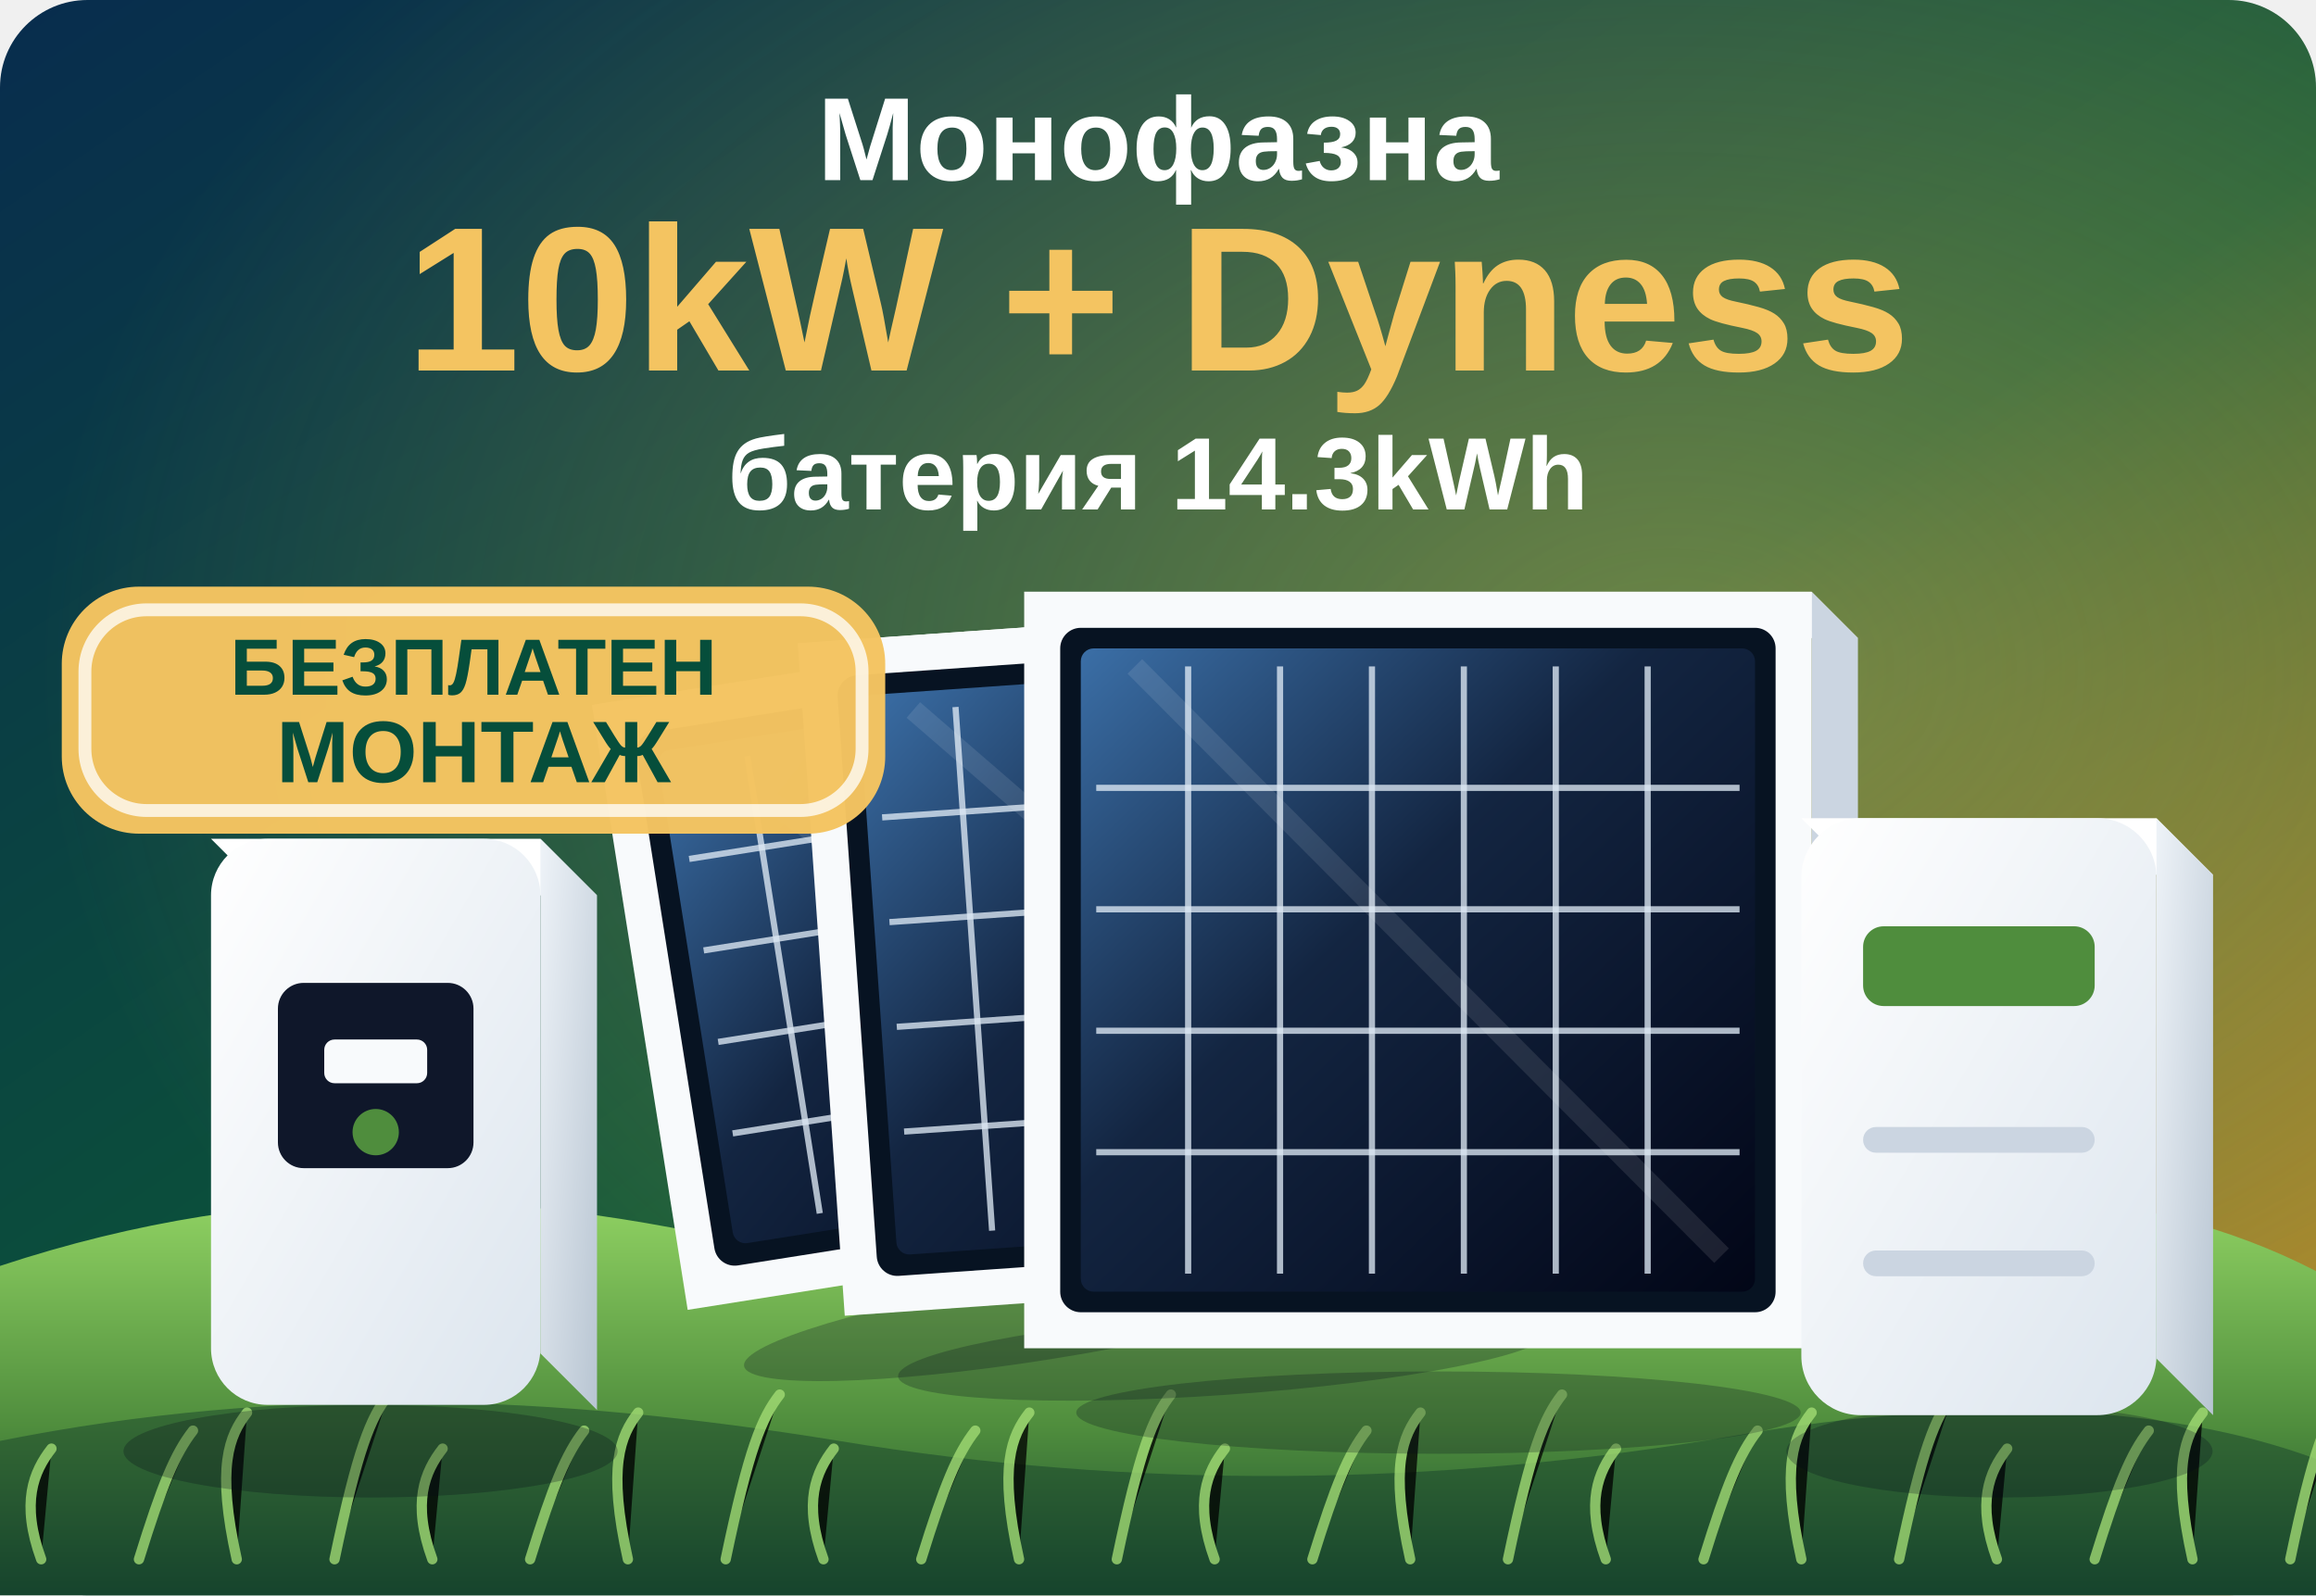
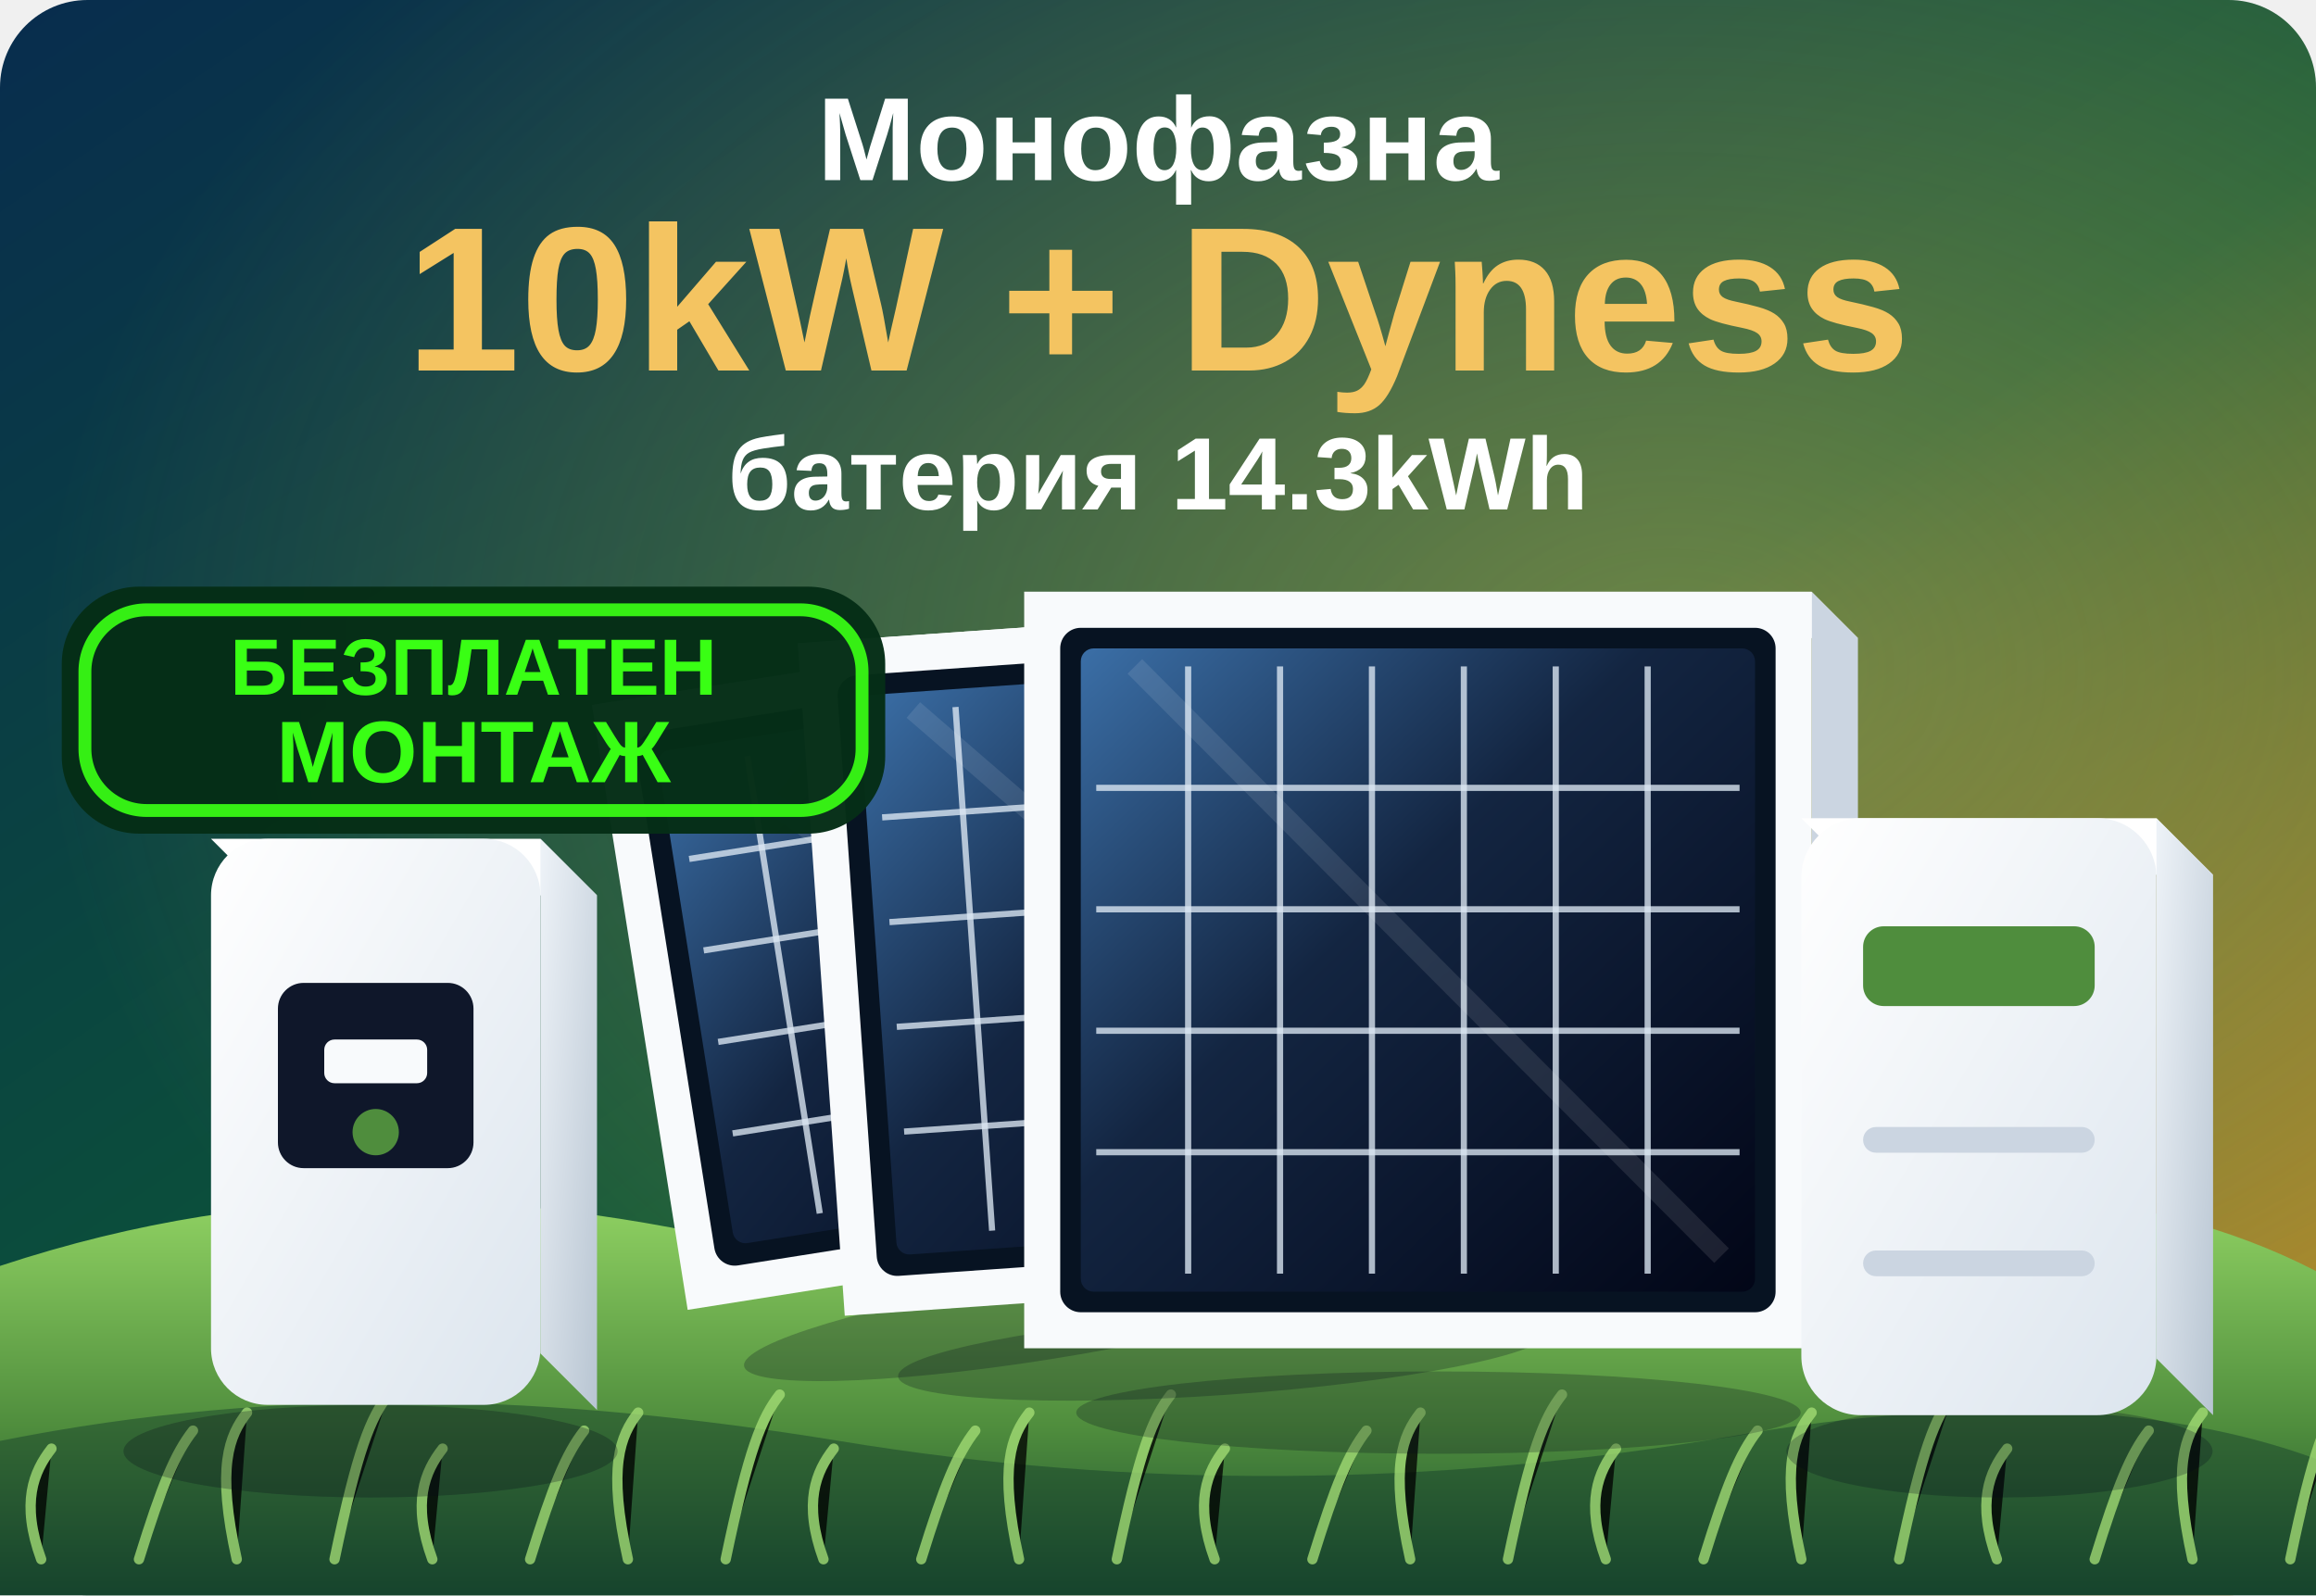
<svg xmlns="http://www.w3.org/2000/svg" width="900" height="620" viewBox="0 0 900 620" role="img" aria-label="Монофазна 10kW Dyness 14.3kWh">
  <defs>
    <linearGradient id="bg" x1="0" y1="0" x2="1" y2="1">
      <stop offset="0" stop-color="#082C4E" />
      <stop offset=".55" stop-color="#0C5836" />
      <stop offset="1" stop-color="#C38A22" />
    </linearGradient>
    <radialGradient id="warm" cx=".72" cy=".42" r=".7">
      <stop offset="0" stop-color="#F5C45E" stop-opacity=".42" />
      <stop offset="1" stop-color="#F5C45E" stop-opacity="0" />
    </radialGradient>
    <linearGradient id="panelGlass" x1="0" y1="0" x2="1" y2="1">
      <stop offset="0" stop-color="#3B6FA7" />
      <stop offset=".42" stop-color="#132541" />
      <stop offset="1" stop-color="#020617" />
    </linearGradient>
    <linearGradient id="deviceFront" x1="0" y1="0" x2="1" y2="1">
      <stop offset="0" stop-color="#FFFFFF" />
      <stop offset="1" stop-color="#DCE5EE" />
    </linearGradient>
    <linearGradient id="deviceSide" x1="0" y1="0" x2="1" y2="1">
      <stop offset="0" stop-color="#EEF3F8" />
      <stop offset="1" stop-color="#B8C5D2" />
    </linearGradient>
    <linearGradient id="grass" x1="0" y1="0" x2="0" y2="1">
      <stop offset="0" stop-color="#91D363" />
      <stop offset=".58" stop-color="#4F8D3D" />
      <stop offset="1" stop-color="#17482F" />
    </linearGradient>
  </defs>
  <rect width="900" height="620" rx="34" fill="url(#bg)" />
  <rect width="900" height="620" rx="34" fill="url(#warm)" />
  <path class="offer-grass" d="M0 492c106 -35 204 -31 310 -4 118 29 219 29 337 -5 102 -29 187 -23 253 11v126H0z" fill="url(#grass)" />
  <path class="offer-grass" d="M0 560c110 -22 216 -18 326 0 115 19 232 18 348 -2 92 -16 169 -12 226 9v53H0z" fill="#143F2A" opacity=".48" />
  <path d="M16 606c-8 -22 -3 -34 4 -43" stroke="#A6DF76" stroke-width="4" stroke-linecap="round" opacity=".76" />
  <path d="M54 606c9 -29 14 -41 21 -50" stroke="#A6DF76" stroke-width="4" stroke-linecap="round" opacity=".76" />
  <path d="M92 606c-8 -36 -3 -48 4 -57" stroke="#A6DF76" stroke-width="4" stroke-linecap="round" opacity=".76" />
  <path d="M130 606c9 -43 14 -55 21 -64" stroke="#A6DF76" stroke-width="4" stroke-linecap="round" opacity=".76" />
  <path d="M168 606c-8 -22 -3 -34 4 -43" stroke="#A6DF76" stroke-width="4" stroke-linecap="round" opacity=".76" />
  <path d="M206 606c9 -29 14 -41 21 -50" stroke="#A6DF76" stroke-width="4" stroke-linecap="round" opacity=".76" />
  <path d="M244 606c-8 -36 -3 -48 4 -57" stroke="#A6DF76" stroke-width="4" stroke-linecap="round" opacity=".76" />
  <path d="M282 606c9 -43 14 -55 21 -64" stroke="#A6DF76" stroke-width="4" stroke-linecap="round" opacity=".76" />
  <path d="M320 606c-8 -22 -3 -34 4 -43" stroke="#A6DF76" stroke-width="4" stroke-linecap="round" opacity=".76" />
  <path d="M358 606c9 -29 14 -41 21 -50" stroke="#A6DF76" stroke-width="4" stroke-linecap="round" opacity=".76" />
  <path d="M396 606c-8 -36 -3 -48 4 -57" stroke="#A6DF76" stroke-width="4" stroke-linecap="round" opacity=".76" />
  <path d="M434 606c9 -43 14 -55 21 -64" stroke="#A6DF76" stroke-width="4" stroke-linecap="round" opacity=".76" />
  <path d="M472 606c-8 -22 -3 -34 4 -43" stroke="#A6DF76" stroke-width="4" stroke-linecap="round" opacity=".76" />
  <path d="M510 606c9 -29 14 -41 21 -50" stroke="#A6DF76" stroke-width="4" stroke-linecap="round" opacity=".76" />
  <path d="M548 606c-8 -36 -3 -48 4 -57" stroke="#A6DF76" stroke-width="4" stroke-linecap="round" opacity=".76" />
  <path d="M586 606c9 -43 14 -55 21 -64" stroke="#A6DF76" stroke-width="4" stroke-linecap="round" opacity=".76" />
  <path d="M624 606c-8 -22 -3 -34 4 -43" stroke="#A6DF76" stroke-width="4" stroke-linecap="round" opacity=".76" />
  <path d="M662 606c9 -29 14 -41 21 -50" stroke="#A6DF76" stroke-width="4" stroke-linecap="round" opacity=".76" />
  <path d="M700 606c-8 -36 -3 -48 4 -57" stroke="#A6DF76" stroke-width="4" stroke-linecap="round" opacity=".76" />
  <path d="M738 606c9 -43 14 -55 21 -64" stroke="#A6DF76" stroke-width="4" stroke-linecap="round" opacity=".76" />
  <path d="M776 606c-8 -22 -3 -34 4 -43" stroke="#A6DF76" stroke-width="4" stroke-linecap="round" opacity=".76" />
  <path d="M814 606c9 -29 14 -41 21 -50" stroke="#A6DF76" stroke-width="4" stroke-linecap="round" opacity=".76" />
  <path d="M852 606c-8 -36 -3 -48 4 -57" stroke="#A6DF76" stroke-width="4" stroke-linecap="round" opacity=".76" />
  <path d="M890 606c9 -43 14 -55 21 -64" stroke="#A6DF76" stroke-width="4" stroke-linecap="round" opacity=".76" />
  <g font-family="Arial, sans-serif" text-anchor="middle">
    <text x="450" y="70" font-size="46" font-weight="900" fill="#FFFFFF">Монофазна</text>
    <text x="450" y="144" font-size="80" font-weight="900" fill="#F4C461">10kW + Dyness</text>
    <text x="450" y="198" font-size="40" font-weight="900" fill="#FFFFFF">батерия 14.3kWh</text>
  </g>
  <g class="solar-module">
    <g class="panel-3d" transform="translate(230 274) rotate(-9)">
      <ellipse cx="136" cy="263" rx="117.76" ry="16" fill="#020617" opacity=".24" />
      <polygon points="18,18 274,18 256,0 0,0" fill="#FFFFFF" />
      <polygon points="256,0 274,18 274,256 256,238" fill="#CBD5E1" />
      <polygon points="0,0 256,0 256,238 0,238" fill="#F8FAFC" />
      <rect x="14" y="14" width="228" height="210" rx="8" fill="#071322" />
      <rect x="22" y="22" width="212" height="194" rx="5" fill="url(#panelGlass)" />
      <line x1="56.571" y1="29" x2="56.571" y2="209" stroke="#DCE8F4" stroke-width="2.4" opacity=".78" />
      <line x1="85.143" y1="29" x2="85.143" y2="209" stroke="#DCE8F4" stroke-width="2.4" opacity=".78" />
      <line x1="113.714" y1="29" x2="113.714" y2="209" stroke="#DCE8F4" stroke-width="2.4" opacity=".78" />
      <line x1="142.286" y1="29" x2="142.286" y2="209" stroke="#DCE8F4" stroke-width="2.4" opacity=".78" />
      <line x1="170.857" y1="29" x2="170.857" y2="209" stroke="#DCE8F4" stroke-width="2.4" opacity=".78" />
      <line x1="199.429" y1="29" x2="199.429" y2="209" stroke="#DCE8F4" stroke-width="2.4" opacity=".78" />
      <line x1="28" y1="65" x2="228" y2="65" stroke="#DCE8F4" stroke-width="2.4" opacity=".78" />
      <line x1="28" y1="101" x2="228" y2="101" stroke="#DCE8F4" stroke-width="2.4" opacity=".78" />
      <line x1="28" y1="137" x2="228" y2="137" stroke="#DCE8F4" stroke-width="2.4" opacity=".78" />
      <line x1="28" y1="173" x2="228" y2="173" stroke="#DCE8F4" stroke-width="2.4" opacity=".78" />
      <path d="M43 29L221 202" stroke="#FFFFFF" stroke-width="8" opacity=".1" />
    </g>
    <g class="panel-3d" transform="translate(310 250) rotate(-4)">
      <ellipse cx="146" cy="287" rx="126.96" ry="16" fill="#020617" opacity=".24" />
      <polygon points="18,18 294,18 276,0 0,0" fill="#FFFFFF" />
      <polygon points="276,0 294,18 294,280 276,262" fill="#CBD5E1" />
      <polygon points="0,0 276,0 276,262 0,262" fill="#F8FAFC" />
      <rect x="14" y="14" width="248" height="234" rx="8" fill="#071322" />
      <rect x="22" y="22" width="232" height="218" rx="5" fill="url(#panelGlass)" />
      <line x1="59.429" y1="29" x2="59.429" y2="233" stroke="#DCE8F4" stroke-width="2.4" opacity=".78" />
      <line x1="90.857" y1="29" x2="90.857" y2="233" stroke="#DCE8F4" stroke-width="2.4" opacity=".78" />
      <line x1="122.286" y1="29" x2="122.286" y2="233" stroke="#DCE8F4" stroke-width="2.4" opacity=".78" />
      <line x1="153.714" y1="29" x2="153.714" y2="233" stroke="#DCE8F4" stroke-width="2.4" opacity=".78" />
      <line x1="185.143" y1="29" x2="185.143" y2="233" stroke="#DCE8F4" stroke-width="2.4" opacity=".78" />
      <line x1="216.571" y1="29" x2="216.571" y2="233" stroke="#DCE8F4" stroke-width="2.4" opacity=".78" />
      <line x1="28" y1="69.8" x2="248" y2="69.8" stroke="#DCE8F4" stroke-width="2.4" opacity=".78" />
      <line x1="28" y1="110.6" x2="248" y2="110.6" stroke="#DCE8F4" stroke-width="2.4" opacity=".78" />
      <line x1="28" y1="151.4" x2="248" y2="151.4" stroke="#DCE8F4" stroke-width="2.4" opacity=".78" />
      <line x1="28" y1="192.2" x2="248" y2="192.2" stroke="#DCE8F4" stroke-width="2.4" opacity=".78" />
      <path d="M43 29L241 226" stroke="#FFFFFF" stroke-width="8" opacity=".1" />
    </g>
    <g class="panel-3d" transform="translate(398 230) rotate(0)">
      <ellipse cx="161" cy="319" rx="140.76" ry="16" fill="#020617" opacity=".24" />
      <polygon points="18,18 324,18 306,0 0,0" fill="#FFFFFF" />
      <polygon points="306,0 324,18 324,312 306,294" fill="#CBD5E1" />
      <polygon points="0,0 306,0 306,294 0,294" fill="#F8FAFC" />
      <rect x="14" y="14" width="278" height="266" rx="8" fill="#071322" />
      <rect x="22" y="22" width="262" height="250" rx="5" fill="url(#panelGlass)" />
      <line x1="63.714" y1="29" x2="63.714" y2="265" stroke="#DCE8F4" stroke-width="2.4" opacity=".78" />
      <line x1="99.429" y1="29" x2="99.429" y2="265" stroke="#DCE8F4" stroke-width="2.4" opacity=".78" />
      <line x1="135.143" y1="29" x2="135.143" y2="265" stroke="#DCE8F4" stroke-width="2.4" opacity=".78" />
      <line x1="170.857" y1="29" x2="170.857" y2="265" stroke="#DCE8F4" stroke-width="2.4" opacity=".78" />
      <line x1="206.571" y1="29" x2="206.571" y2="265" stroke="#DCE8F4" stroke-width="2.4" opacity=".78" />
      <line x1="242.286" y1="29" x2="242.286" y2="265" stroke="#DCE8F4" stroke-width="2.4" opacity=".78" />
      <line x1="28" y1="76.2" x2="278" y2="76.2" stroke="#DCE8F4" stroke-width="2.4" opacity=".78" />
      <line x1="28" y1="123.4" x2="278" y2="123.4" stroke="#DCE8F4" stroke-width="2.4" opacity=".78" />
      <line x1="28" y1="170.6" x2="278" y2="170.6" stroke="#DCE8F4" stroke-width="2.4" opacity=".78" />
      <line x1="28" y1="217.8" x2="278" y2="217.8" stroke="#DCE8F4" stroke-width="2.4" opacity=".78" />
      <path d="M43 29L271 258" stroke="#FFFFFF" stroke-width="8" opacity=".1" />
    </g>
  </g>
  <g class="hero-product">
    <g class="inverter-3d">
      <ellipse cx="144" cy="564" rx="96" ry="18" fill="#020617" opacity=".26" />
      <polygon points="82,326 210,326 232,348 104,348" fill="#FFFFFF" />
      <polygon points="210,326 232,348 232,548 210,526" fill="url(#deviceSide)" />
      <rect x="82" y="326" width="128" height="220" rx="22" fill="url(#deviceFront)" />
      <rect x="108" y="382" width="76" height="72" rx="10" fill="#0F172A" />
      <rect x="126" y="404" width="40" height="17" rx="4" fill="#F8FAFC" />
      <circle cx="146" cy="440" r="9" fill="#4F8D3D" />
    </g>
  </g>
  <g class="hero-product">
    <g class="battery-3d">
      <ellipse cx="777" cy="564" rx="82.8" ry="18" fill="#020617" opacity=".24" />
      <polygon points="700,318 838,318 860,340 722,340" fill="#FFFFFF" />
      <polygon points="838,318 860,340 860,550 838,528" fill="url(#deviceSide)" />
      <rect x="700" y="318" width="138" height="232" rx="23" fill="url(#deviceFront)" />
      <rect x="724" y="360" width="90" height="31" rx="8" fill="#4F8D3D" />
      <rect x="724" y="438" width="90" height="10" rx="5" fill="#CBD5E1" />
      <rect x="724" y="486" width="90" height="10" rx="5" fill="#CBD5E1" />
    </g>
  </g>
  <g class="free-install-badge" transform="translate(24 228)">
-     <rect width="320" height="96" rx="30" fill="#F4C461" opacity=".98" />
-     <rect x="9" y="9" width="302" height="78" rx="24" fill="none" stroke="#FFFFFF" stroke-width="5" opacity=".76" />
-     <text x="160" y="42" text-anchor="middle" font-family="Arial, sans-serif" font-size="31" font-weight="900" fill="#064E3B">БЕЗПЛАТЕН</text>
-     <text x="160" y="76" text-anchor="middle" font-family="Arial, sans-serif" font-size="34" font-weight="900" fill="#064E3B">МОНТАЖ</text>
+     <rect width="320" height="96" rx="30" fill="#052E16" opacity=".98" />
+     <rect x="9" y="9" width="302" height="78" rx="24" fill="none" stroke="#39FF14" stroke-width="5" opacity=".92" />
+     <text x="160" y="42" text-anchor="middle" font-family="Arial, sans-serif" font-size="31" font-weight="900" fill="#39FF14">БЕЗПЛАТЕН</text>
+     <text x="160" y="76" text-anchor="middle" font-family="Arial, sans-serif" font-size="34" font-weight="900" fill="#39FF14">МОНТАЖ</text>
  </g>
</svg>
